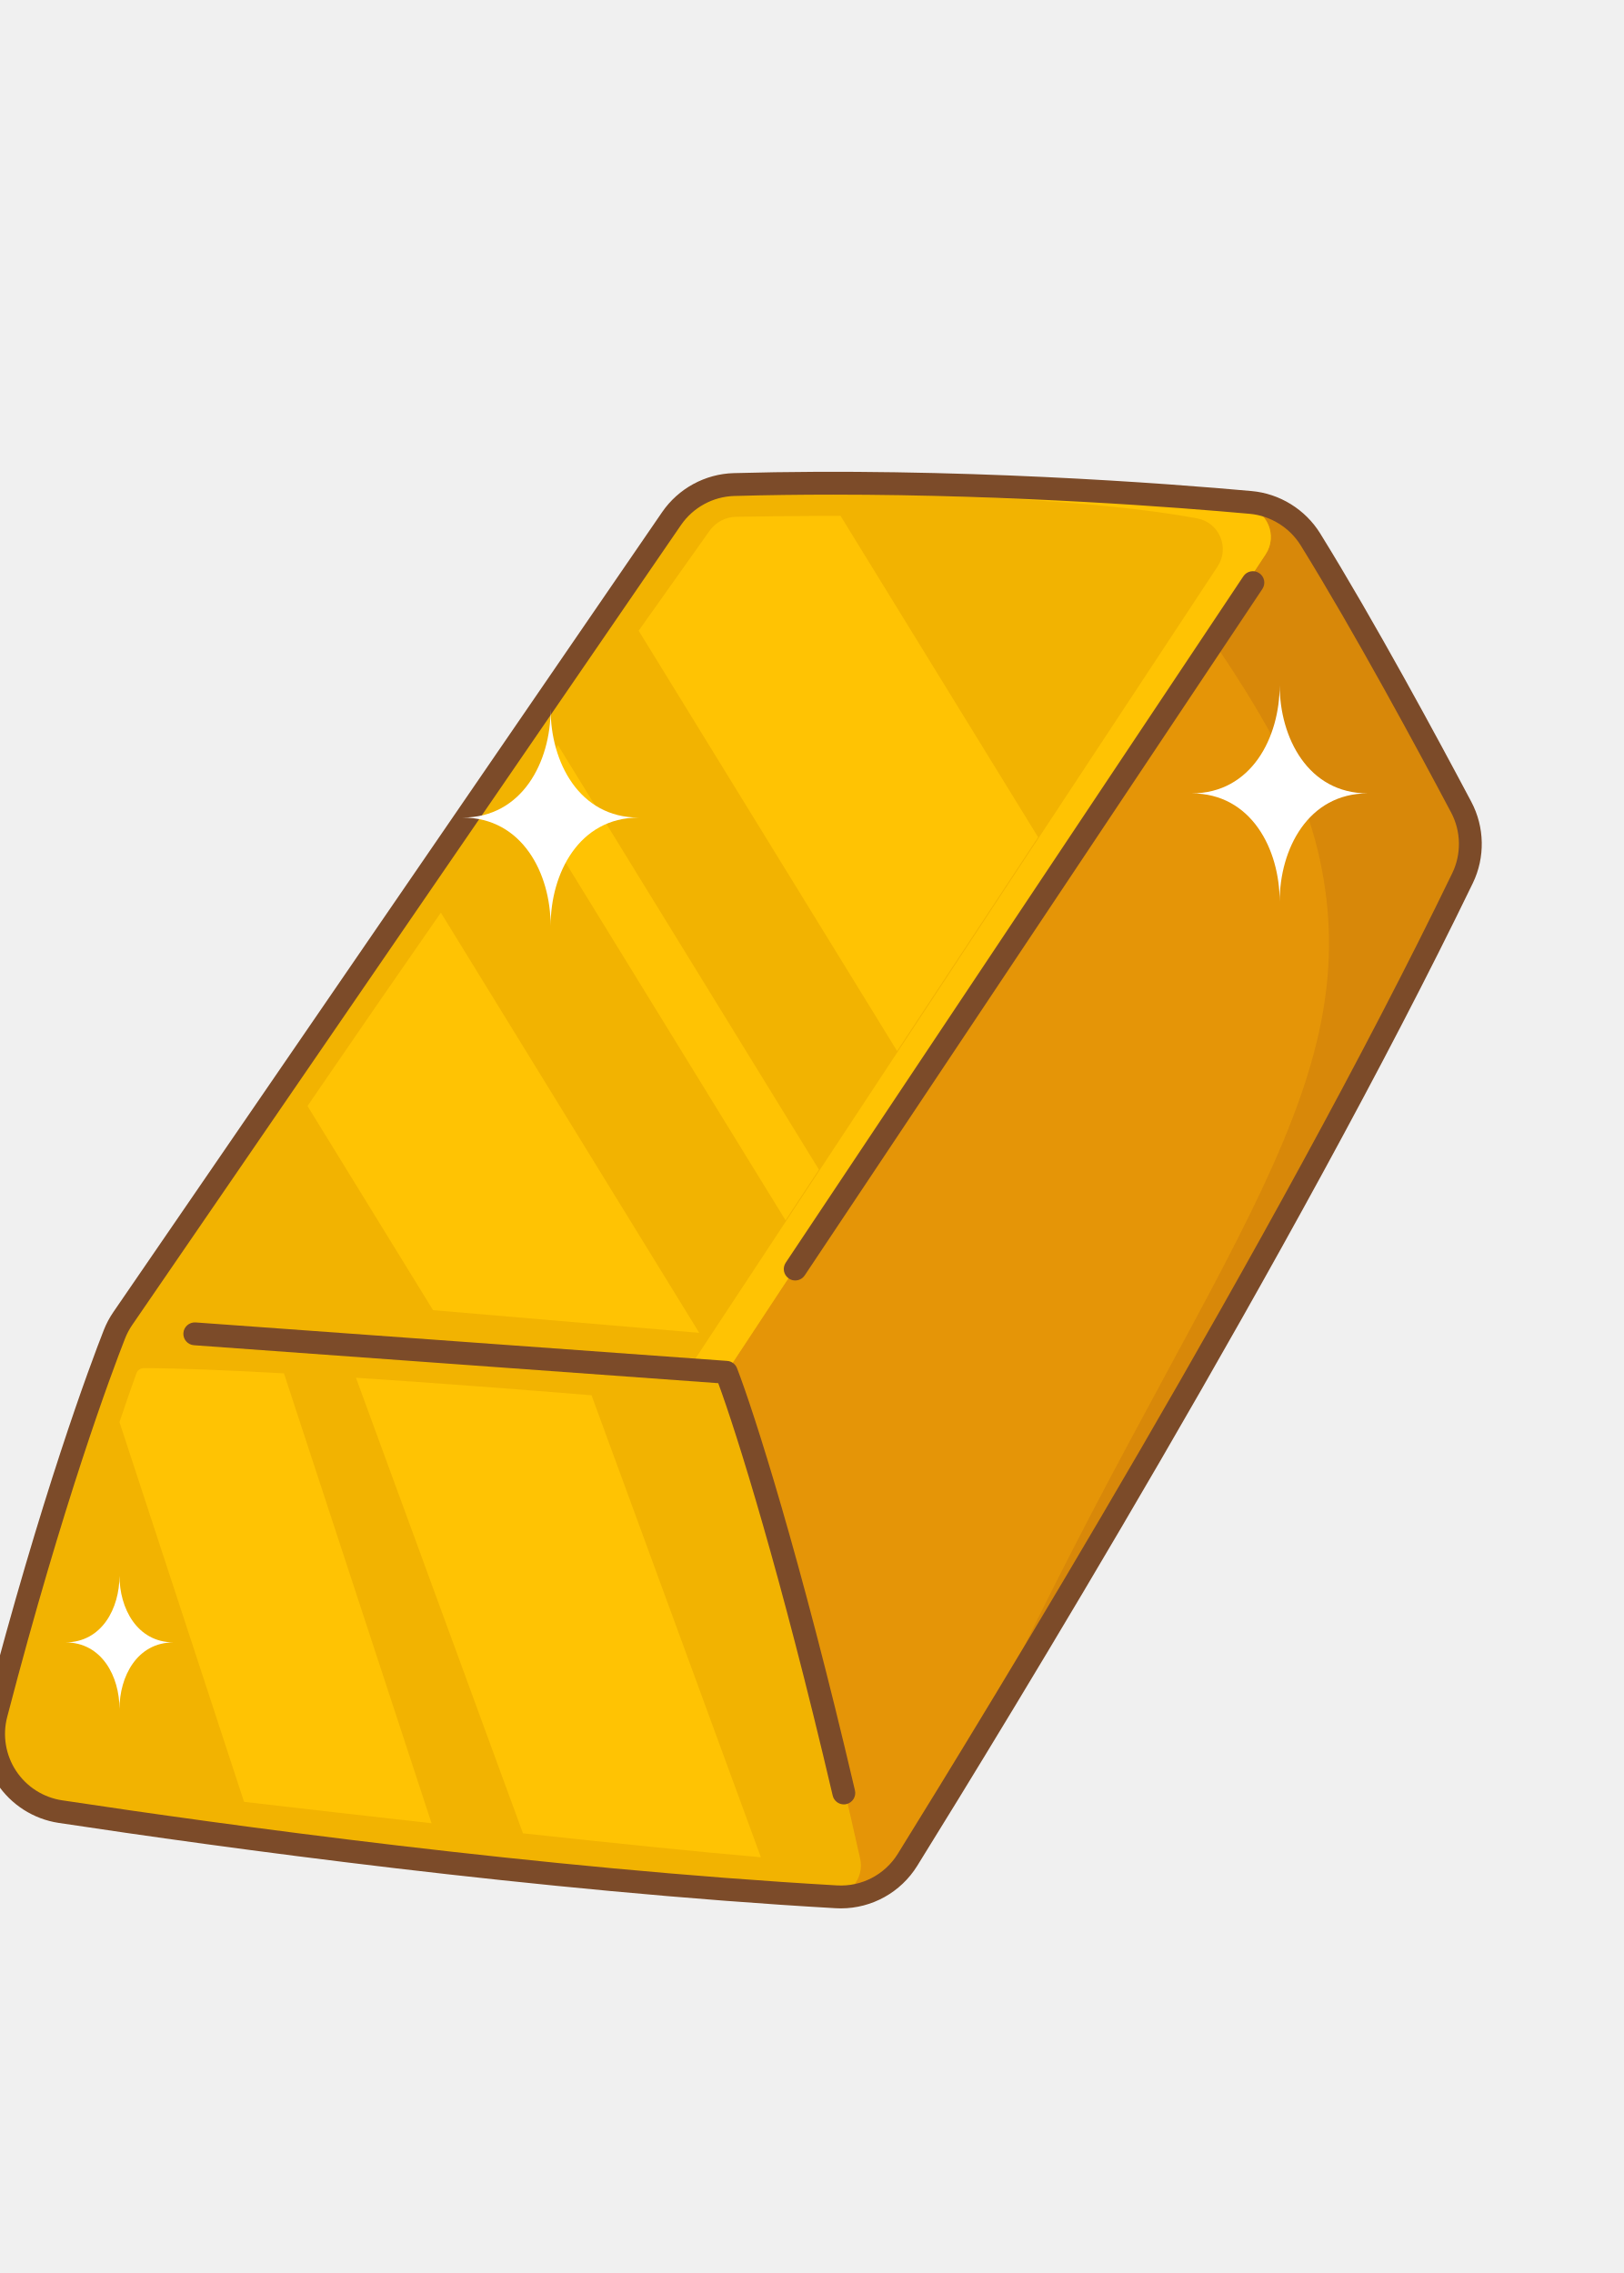
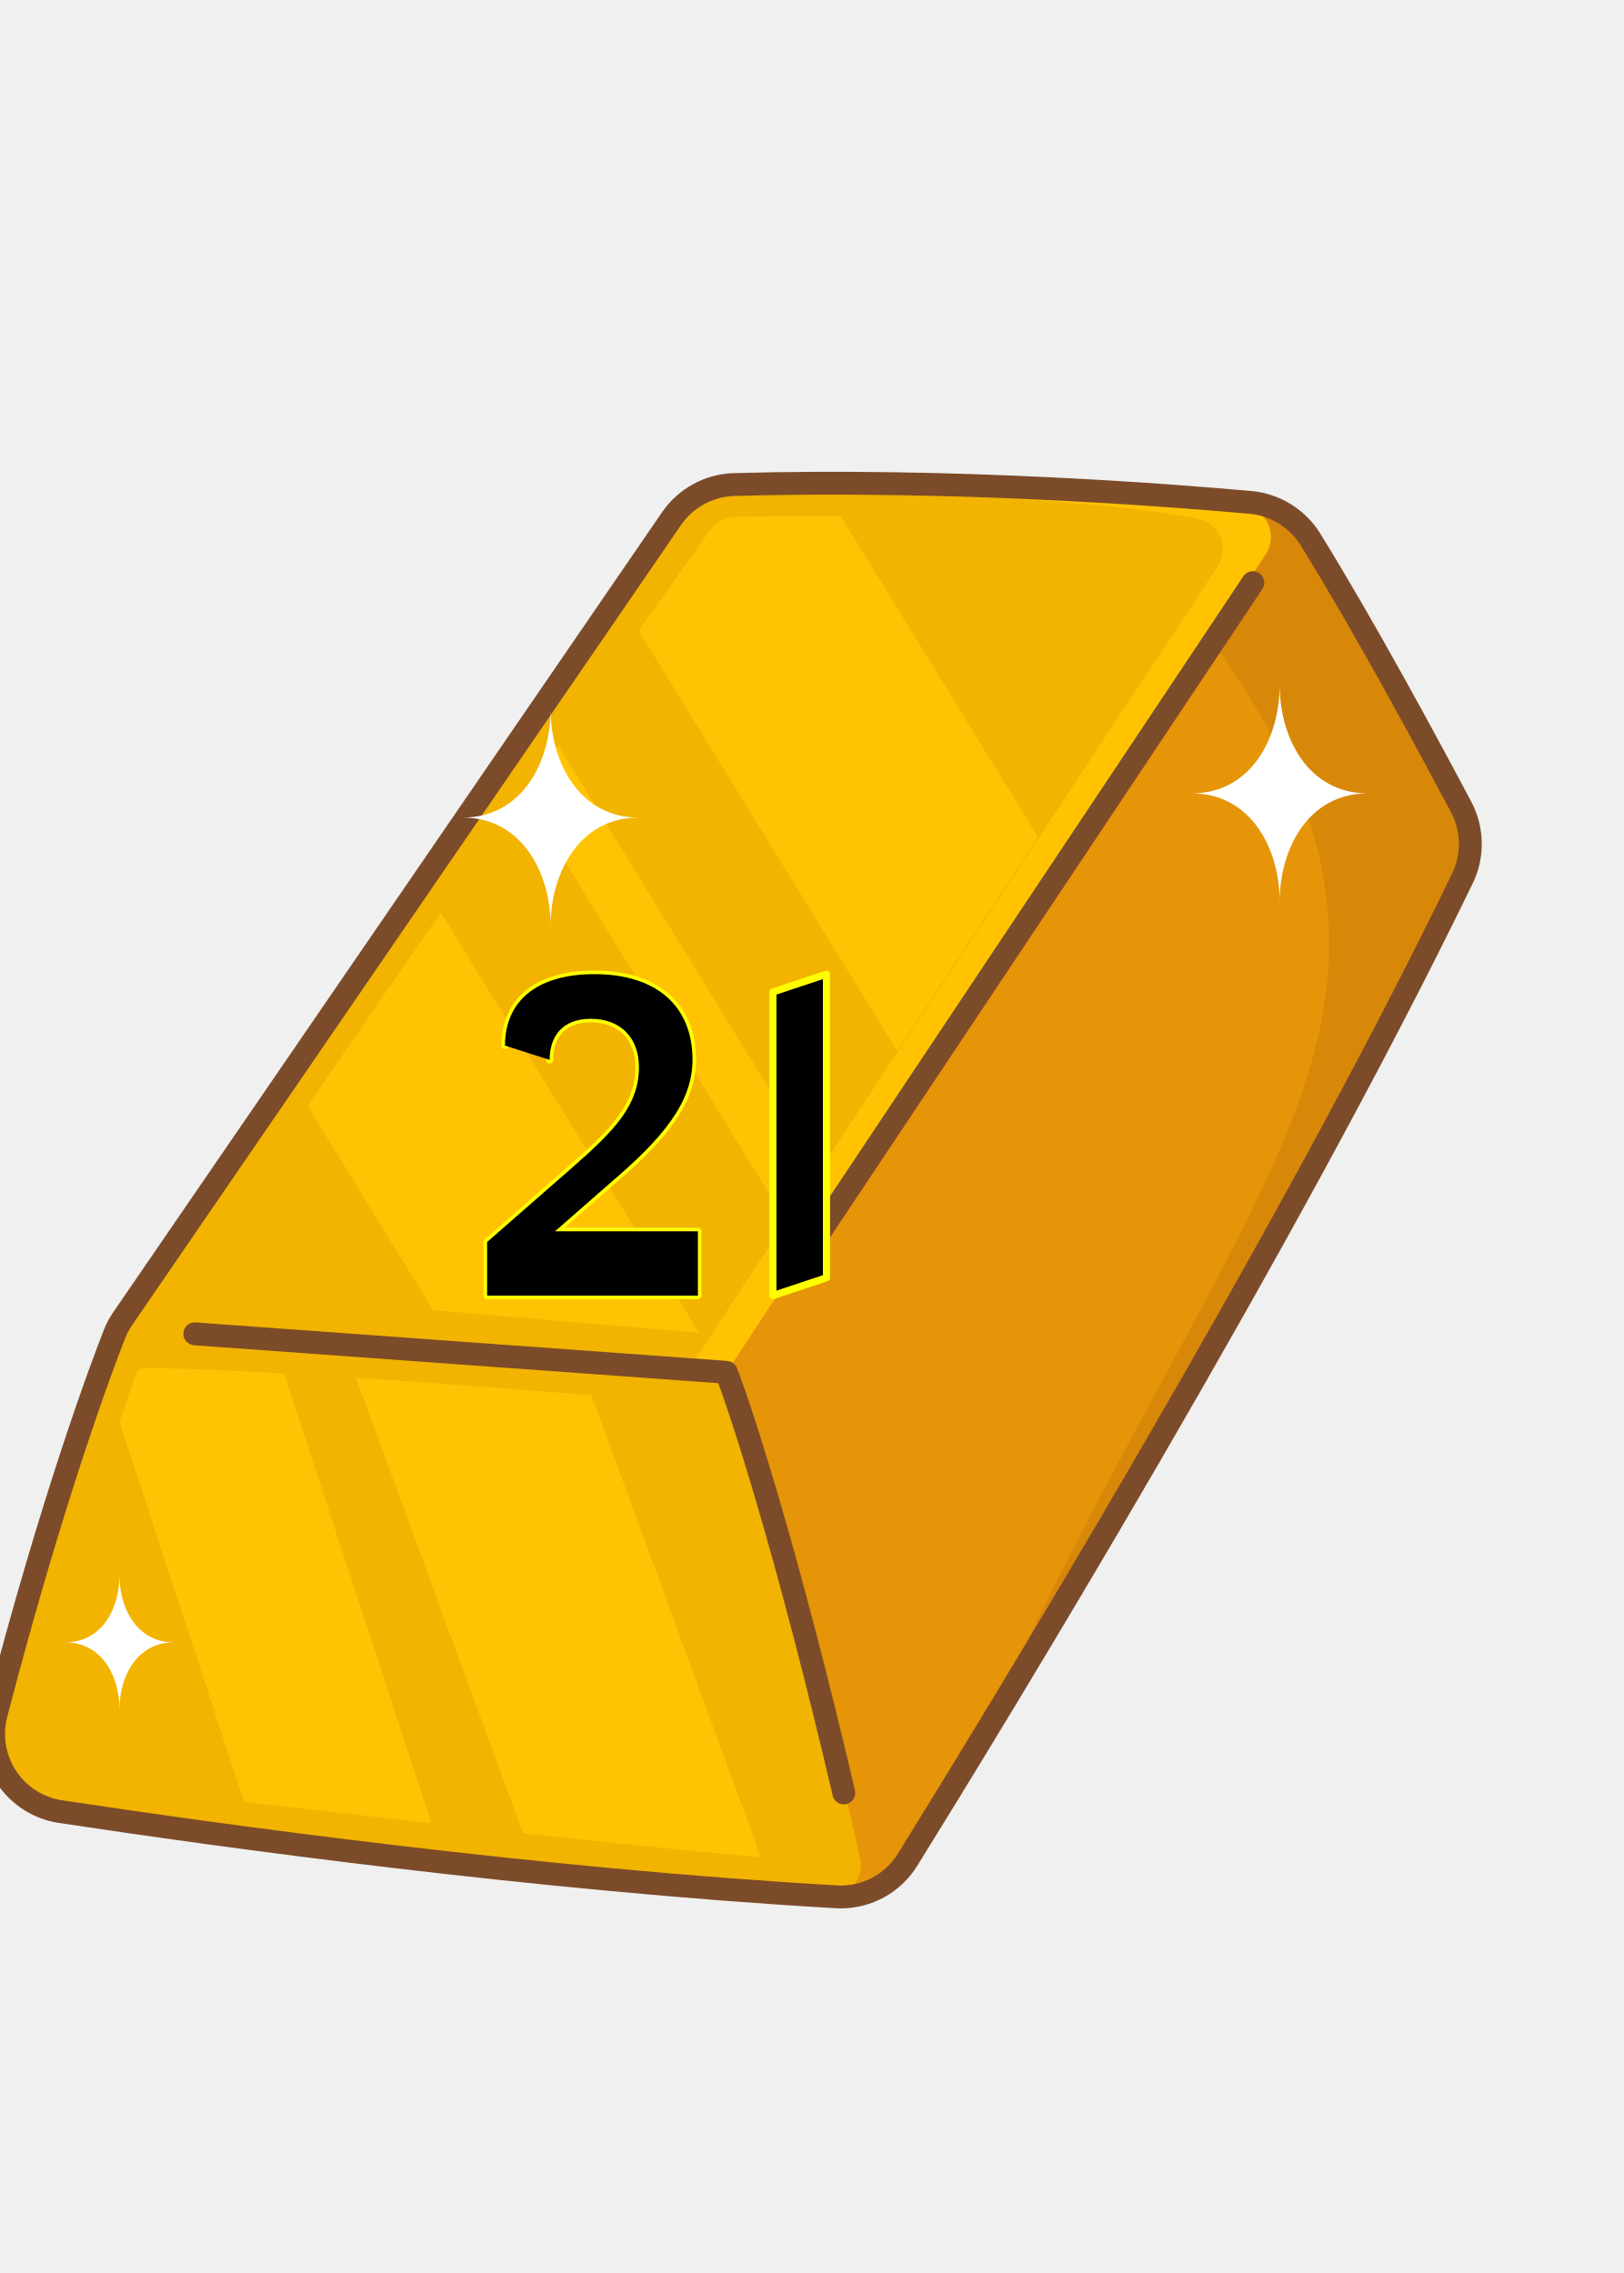
<svg xmlns="http://www.w3.org/2000/svg" version="1.1" viewBox="200 0 1000 1400">
  <g>
    <g id="Objects">
      <g>
        <path d="M1100.738,540.844c-88.953,183.896-224.185,411.993-300.119,536.753,0,.007-.007.014-.007.021-17.474,28.699-31.802,51.929-41.704,67.89-9.332,15.039-26.137,23.808-43.815,22.787-186.148-10.683-385.497-38.509-477.906-52.478-28.389-4.293-46.813-32.231-39.579-60.015,34.807-133.697,64.843-213.551,72.866-233.995,1.337-3.413,3.061-6.657,5.137-9.684l337.959-492.685c8.733-12.731,23.019-20.556,38.453-20.993,124.668-3.498,246.536,4.884,305.425,9.902,4.673.394,8.952.774,12.801,1.119,15.173,1.372,28.79,9.817,36.806,22.773,33.681,54.414,73.696,128.729,92.873,164.944,7.199,13.596,7.509,29.811.809,43.66Z" style="fill: #e59507;" />
        <path d="M1100.738,540.844c-88.953,183.896-224.185,411.993-300.119,536.753,135.963-295.967,244.46-400.522,212.109-548.717-10.964-50.247-39.037-94.696-67.834-137.308,0,0,10.676-32.063,12.555-83.225,4.673.394,8.952.774,12.801,1.119,15.173,1.372,28.79,9.817,36.806,22.773,33.681,54.414,73.696,128.729,92.873,164.944,7.199,13.596,7.509,29.811.809,43.66Z" style="fill: #d88809;" />
        <path d="M979.447,341.41l-127.92,194.072-86.828,131.727-48.143,73.028-20.57,31.211-48.643,73.795-.415,2.196-3.744,19.832-143.029-5.883-220.828-9.078-8.853-30.5c27.953-43.836,65.934-100.488,106.8-160.278,26.82-39.241,54.878-79.826,82.169-119.038,17.481-25.11,34.638-49.649,50.951-72.908,7.256-10.338,14.335-20.423,21.204-30.191,18.41-26.165,35.279-50.057,49.713-70.466,30.866-43.604,50.649-71.31,50.649-71.31,25.968-.577,50.177-.887,72.725-.978,149.722-.612,226.317,8.494,262.173,15.173,13.575,2.526,20.19,18.065,12.59,29.599Z" style="fill: #f2b301;" />
        <path d="M979.447,341.41l-332.104,503.832-4.159,22.027-27.932-1.147,2.526-13.399,332.104-503.832c7.6-11.527.992-27.066-12.583-29.599-39.522-7.361-128.525-17.671-310.344-14.659,3.258-4.574,5.004-7.016,5.004-7.016,198.449-4.391,293.644,6.51,334.898,14.195,13.575,2.526,20.19,18.065,12.59,29.599Z" style="fill: #ffc303;" />
        <path d="M630.629,820.934l-163.937-13.976-77.306-125.731c1.724-2.519,3.491-5.109,5.32-7.783,23.111-33.822,48.924-71.233,76.8-111.325l159.124,258.816Z" style="fill: #ffc303;" />
        <path d="M704.353,720.39l-5.426,8.227-15.145,22.977-161.34-262.419c1.745-2.484,3.491-4.975,5.236-7.467,5.426-7.727,10.753-15.313,15.961-22.731l160.714,261.413Z" style="fill: #ffc303;" />
        <path d="M839.325,515.629l-86.828,131.727-159.159-258.872c1.731-2.449,3.469-4.905,5.208-7.368,16.324-23.056,29.615-41.766,38.474-54.214,3.765-5.29,9.818-8.478,16.309-8.591,17.58-.307,34.81-.495,51.44-.56,4.349-.021,8.649-.028,12.879-.028l121.678,197.907Z" style="fill: #ffc303;" />
        <path d="M711.127,1168.068h0c12.212,0,21.277-11.314,18.616-23.233-13.474-60.361-51.105-222.775-82.403-299.597,0,0-259.767-23.335-358.661-23.707-10.976-.041-20.791,6.811-24.519,17.134-11.211,31.043-36.113,104.76-64.614,219.547-7.052,28.401,12.419,56.551,41.478,60.009,119.651,14.238,400.892,47.104,470.103,49.846Z" style="fill: #f2b301;" />
        <path d="M719.669,1111.374c-3.195,0-6.088-2.19-6.847-5.437-32.05-137.042-59.159-223.328-70.479-254.005l-322.89-23.37c-3.877-.281-6.792-3.651-6.511-7.527.28-3.877,3.655-6.772,7.527-6.512l327.378,23.695c2.715.197,5.072,1.94,6.055,4.479,10.316,26.643,38.771,115.277,72.625,260.035.885,3.784-1.466,7.57-5.25,8.455-.539.126-1.078.187-1.608.187Z" style="fill: #7c4b29;" />
        <path d="M668.61,1143.932c-37.735-3.244-90.171-8.621-146.534-14.743l-102.852-280.59c50.226,3.272,103.092,7.368,145.077,10.781l104.309,284.552Z" style="fill: #ffc303;" />
        <path d="M374.881,845.889l90.896,277.092c-39.438-4.412-79.073-8.945-115.47-13.174l-76.722-233.883c4.089-12.231,7.6-22.252,10.43-30.085.69-1.914,2.526-3.195,4.567-3.195,22.069.084,52.478,1.344,86.3,3.244Z" style="fill: #ffc303;" />
        <path d="M689.736,788.672c-1.341,0-2.697-.383-3.896-1.183-3.234-2.156-4.108-6.525-1.952-9.759l281.856-422.786c2.155-3.233,6.525-4.108,9.759-1.952,3.234,2.156,4.108,6.525,1.952,9.759l-281.856,422.785c-1.356,2.034-3.588,3.135-5.862,3.135Z" style="fill: #7c4b29;" />
        <path d="M717.872,1175.416c-1.058,0-2.117-.03-3.182-.091-183.674-10.546-378.668-37.45-478.554-52.549-15.5-2.342-29.34-11.192-37.972-24.28-8.633-13.089-11.319-29.298-7.369-44.471,34.749-133.467,64.755-213.454,73.125-234.79,1.528-3.896,3.508-7.628,5.883-11.091l337.959-492.684c9.99-14.564,26.463-23.554,44.064-24.048,135.512-3.8,268.266,6.458,319.051,11.045,17.257,1.559,33.019,11.308,42.161,26.078,33.369,53.913,72.656,126.741,93.105,165.354,8.222,15.526,8.569,34.226.93,50.02-109.535,226.453-289.605,520.561-342.186,605.307-10.15,16.359-27.952,26.2-47.018,26.2ZM712.879,304.659c-19.979,0-40.282.252-60.656.823-13.118.368-25.399,7.075-32.852,17.94h0l-337.96,492.683c-1.772,2.584-3.248,5.366-4.387,8.271-8.297,21.152-38.055,100.482-72.606,233.196-2.947,11.318-.943,23.41,5.497,33.175,6.439,9.764,16.764,16.365,28.326,18.113,99.645,15.062,294.15,41.899,477.257,52.412,15.106.876,29.44-6.597,37.432-19.477,52.489-84.6,232.238-378.179,341.477-604.016,5.696-11.776,5.435-25.721-.699-37.304-20.365-38.457-59.481-110.971-92.635-164.533-6.825-11.027-18.585-18.305-31.458-19.468-42.896-3.875-144.563-11.816-256.734-11.816ZM613.567,319.442h.01-.01Z" style="fill: #7c4b29;" />
        <path d="M1042.336,488.662c-36.806,0-54.231,34.42-54.231,66.673,0-32.253-17.432-66.673-54.238-66.673,36.806,0,54.238-34.42,54.238-66.673,0,32.253,17.425,66.673,54.231,66.673Z" style="fill: #fff;" />
        <path d="M593.338,503.569c-36.806,0-54.231,34.42-54.231,66.673,0-32.253-17.432-66.673-54.238-66.673,36.806,0,54.238-34.42,54.238-66.673,0,32.253,17.425,66.673,54.231,66.673Z" style="fill: #fff;" />
        <path d="M306.938,1011.578c-22.635,0-33.351,21.168-33.351,41.003,0-19.835-10.72-41.003-33.356-41.003,22.635,0,33.356-21.168,33.356-41.003,0,19.835,10.716,41.003,33.351,41.003Z" style="fill: #fff;" />
      </g>
+       <g transform="translate(500 600) scale(1.1)">
+         <path d="M10 40            C10 15 28 0 60 0            C95 0 115 18 115 48            C115 72 98 92 70 116            L38 144            L118 144            L118 180            L0 180            L0 150            L48 108            C72 87 85 73 85 52            C85 36 75 25 58 25            C42 25 35 35 35 48" fill="none" stroke="#ffff00" stroke-width="4" stroke-linejoin="round" stroke-linecap="round" />
+         <path d="M10 40            C10 15 28 0 60 0            C95 0 115 18 115 48            C115 72 98 92 70 116            L38 144            L118 144            L118 180            L0 180            L0 150            L48 108            C72 87 85 73 85 52            C85 36 75 25 58 25            C42 25 35 35 35 48" fill="#000000" />
+         <path d="M160 10            L190 0            L190 170            L160 180            Z" fill="#000000" stroke="#ffff00" stroke-width="4" stroke-linejoin="round" />
+       </g>
    </g>
  </g>
</svg>
